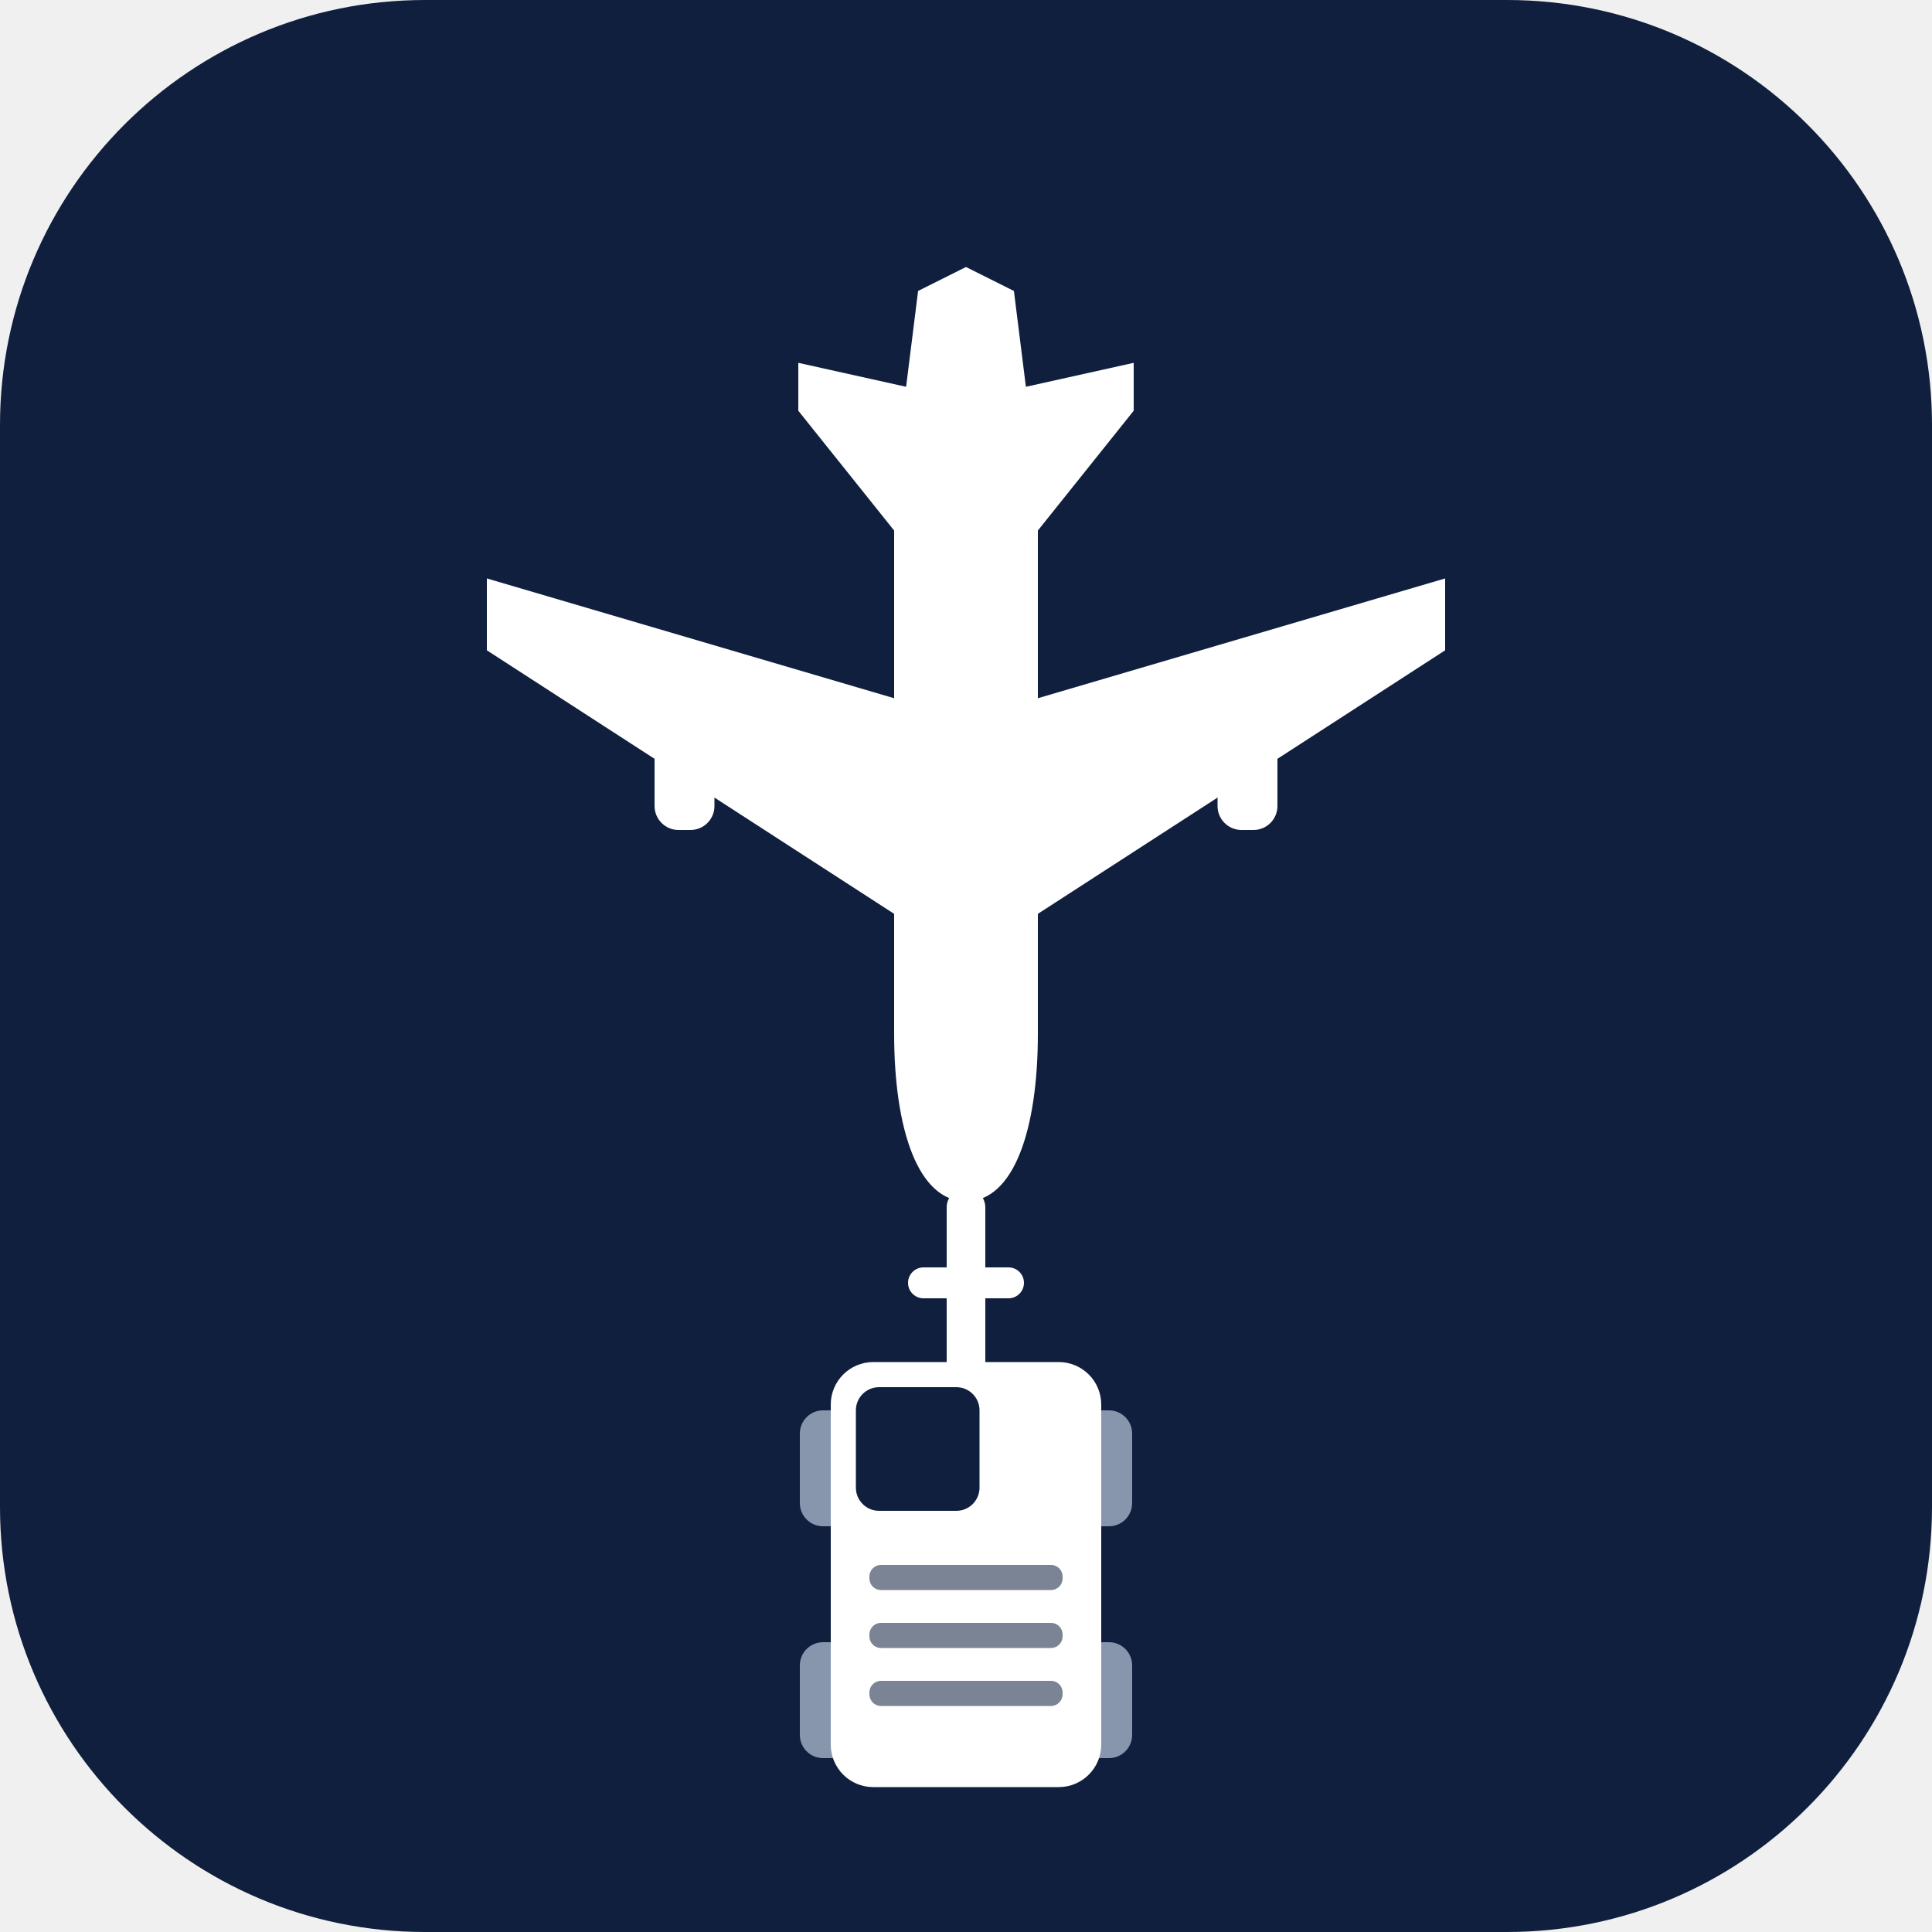
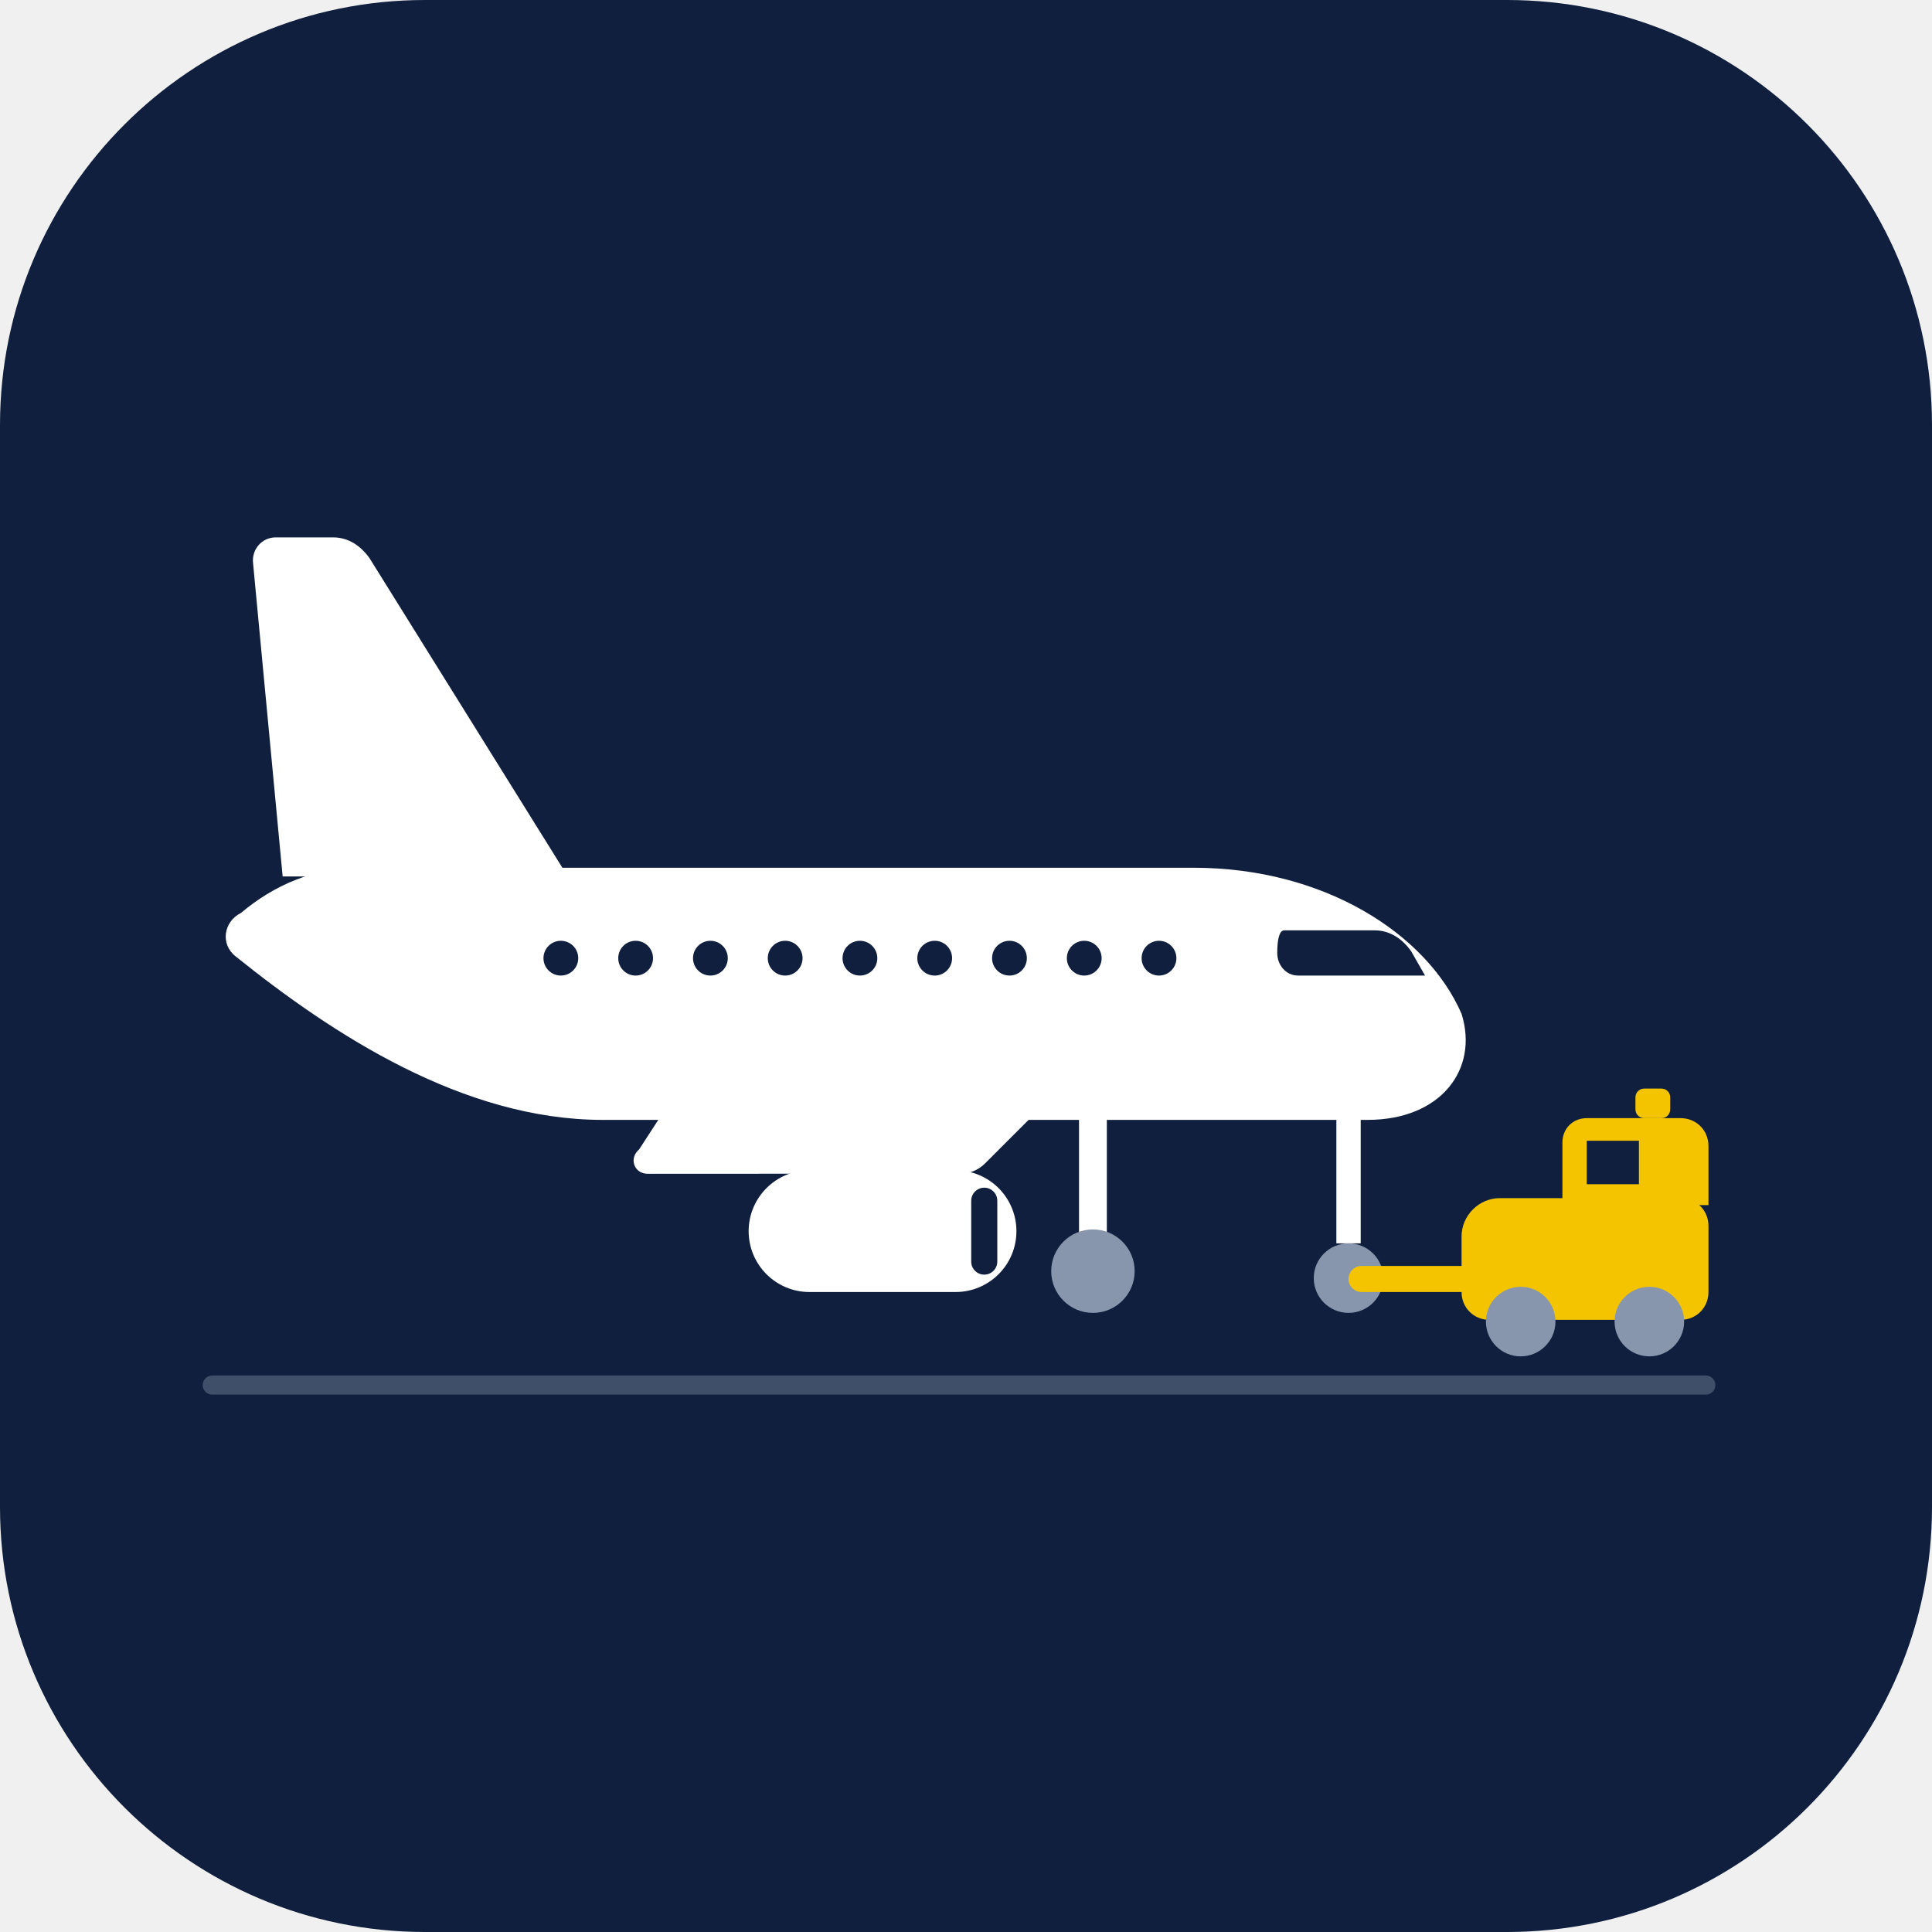
<svg xmlns="http://www.w3.org/2000/svg" viewBox="0 0 100 100">
  <rect width="100" height="100" rx="22" fill="#0F1F3D" />
-   <path d="M50.00 62.18C47.52 62.18 46.28 58.46 46.28 53.50L46.28 27.46L41.32 21.26L41.32 18.78L46.90 20.02L47.52 15.06L50.00 13.82L52.48 15.06L53.10 20.02L58.68 18.78L58.68 21.26L53.72 27.46L53.72 53.50C53.72 58.46 52.48 62.18 50.00 62.18Z" fill="#FFFFFF" />
-   <path d="M53.72 47.30L74.80 33.66L74.80 29.94L53.72 36.14Z" fill="#FFFFFF" />
-   <path d="M46.28 47.30L25.20 33.66L25.20 29.94L46.28 36.14Z" fill="#FFFFFF" />
-   <path d="M64.26 36.76H64.88A1.24 1.24 0 0 1 66.12 38.00V41.72A1.24 1.24 0 0 1 64.88 42.96H64.26A1.24 1.24 0 0 1 63.02 41.72V38.00A1.24 1.24 0 0 1 64.26 36.76Z" fill="#FFFFFF" />
-   <path d="M35.12 36.76H35.74A1.24 1.24 0 0 1 36.98 38.00V41.72A1.24 1.24 0 0 1 35.74 42.96H35.12A1.24 1.24 0 0 1 33.88 41.72V38.00A1.24 1.24 0 0 1 35.12 36.76Z" fill="#FFFFFF" />
-   <path d="M50.00 61.50H50.00A1 1 0 0 1 51.00 62.50V71.00A1 1 0 0 1 50.00 72.00H50.00A1 1 0 0 1 49.00 71.00V62.50A1 1 0 0 1 50.00 61.50Z" fill="#FFFFFF" />
-   <path d="M47.80 65.60H52.20A0.8 0.8 0 0 1 53.00 66.40V66.40A0.8 0.8 0 0 1 52.20 67.20H47.80A0.8 0.8 0 0 1 47.00 66.40V66.40A0.8 0.8 0 0 1 47.80 65.60Z" fill="#FFFFFF" />
-   <path d="M42.60 73.00H43.20A1.2 1.2 0 0 1 44.40 74.20V77.80A1.2 1.2 0 0 1 43.20 79.00H42.60A1.2 1.2 0 0 1 41.40 77.80V74.20A1.2 1.2 0 0 1 42.60 73.00Z" fill="#8796AD" />
-   <path d="M56.80 73.00H57.40A1.2 1.2 0 0 1 58.60 74.20V77.80A1.2 1.2 0 0 1 57.40 79.00H56.80A1.2 1.2 0 0 1 55.60 77.80V74.20A1.2 1.2 0 0 1 56.80 73.00Z" fill="#8796AD" />
-   <path d="M42.60 85.00H43.20A1.2 1.2 0 0 1 44.40 86.20V89.80A1.2 1.2 0 0 1 43.20 91.00H42.60A1.2 1.2 0 0 1 41.40 89.80V86.20A1.2 1.2 0 0 1 42.60 85.00Z" fill="#8796AD" />
-   <path d="M56.80 85.00H57.40A1.2 1.2 0 0 1 58.60 86.20V89.80A1.2 1.2 0 0 1 57.40 91.00H56.80A1.2 1.2 0 0 1 55.60 89.80V86.20A1.2 1.2 0 0 1 56.80 85.00Z" fill="#8796AD" />
-   <path d="M45.20 70.50H54.80A2.2 2.2 0 0 1 57.00 72.70V90.30A2.2 2.2 0 0 1 54.80 92.50H45.20A2.2 2.2 0 0 1 43.00 90.30V72.70A2.2 2.2 0 0 1 45.20 70.50Z" fill="#FFFFFF" />
-   <path d="M45.50 71.80H49.50A1.2 1.2 0 0 1 50.70 73.00V77.00A1.2 1.2 0 0 1 49.50 78.20H45.50A1.2 1.2 0 0 1 44.30 77.00V73.00A1.2 1.2 0 0 1 45.50 71.80Z" fill="#0F1F3D" />
-   <path d="M45.60 81.00H54.40A0.6 0.6 0 0 1 55.00 81.60V81.70A0.6 0.6 0 0 1 54.40 82.30H45.60A0.6 0.6 0 0 1 45.00 81.70V81.60A0.6 0.6 0 0 1 45.60 81.00Z" fill="#0F1F3D" fill-opacity="0.55" />
-   <path d="M45.60 84.00H54.40A0.6 0.6 0 0 1 55.00 84.60V84.70A0.6 0.6 0 0 1 54.40 85.30H45.60A0.6 0.6 0 0 1 45.00 84.70V84.60A0.6 0.6 0 0 1 45.60 84.00Z" fill="#0F1F3D" fill-opacity="0.55" />
-   <path d="M45.60 87.00H54.40A0.6 0.6 0 0 1 55.00 87.60V87.70A0.6 0.6 0 0 1 54.40 88.30H45.60A0.6 0.6 0 0 1 45.00 87.70V87.60A0.6 0.6 0 0 1 45.60 87.00Z" fill="#0F1F3D" fill-opacity="0.55" />
+   <g transform="translate(50 50) scale(0.9) translate(-54.9 -43.65)">
+     <path d="M32 38.5 L20.6 20.2 C20.1 19.5 19.4 19 18.5 19 L15.2 19 C14.4 19 13.8 19.7 13.9 20.5 L15.6 38.5 Z" fill="#ffffff" />
+     <path d="M20 38 L68 38 C75.5 38 81.4 41.8 83.4 46.4 C84.4 49.6 82.2 52.5 78 52.5 L34 52.5 C26 52.5 18.5 47.6 12.9 43.1 C12 42.4 12.2 41.1 13.2 40.6 C15.1 39 17.4 38 20 38 Z" fill="#ffffff" />
+     <path d="M73.2 41.6 L78.4 41.6 C79.3 41.6 80 42.1 80.5 42.8 L81.3 44.2 L74 44.2 C73.3 44.2 72.8 43.6 72.8 42.9 C72.8 42.2 72.9 41.6 73.2 41.6 Z" fill="#0f1f3d" />
+     <circle cx="31.60" cy="43.2" r="1" fill="#0f1f3d" />
+     <circle cx="35.90" cy="43.2" r="1" fill="#0f1f3d" />
+     <circle cx="40.20" cy="43.2" r="1" fill="#0f1f3d" />
+     <circle cx="44.50" cy="43.2" r="1" fill="#0f1f3d" />
+     <circle cx="48.80" cy="43.2" r="1" fill="#0f1f3d" />
+     <circle cx="53.10" cy="43.2" r="1" fill="#0f1f3d" />
+     <circle cx="57.40" cy="43.2" r="1" fill="#0f1f3d" />
+     <circle cx="61.70" cy="43.2" r="1" fill="#0f1f3d" />
+     <circle cx="66.00" cy="43.2" r="1" fill="#0f1f3d" />
+     <path d="M38.5 50.5 L60.5 50.5 L56 55 C55.6 55.4 55.1 55.6 54.5 55.6 L36.6 55.6 C35.8 55.6 35.5 54.7 36.1 54.2 Z" fill="#ffffff" />
+     <rect x="43" y="55.6" width="16" height="1.1" fill="#0f1f3d" />
+     <rect x="42.4" y="55.4" width="15.4" height="7" rx="3.5" fill="#ffffff" />
+     <rect x="55.2" y="56.4" width="1.5" height="5" rx="0.75" fill="#0f1f3d" />
+     <rect x="61.4" y="52" width="1.6" height="7.4" fill="#ffffff" />
+     <circle cx="62.2" cy="61.2" r="2.4" fill="#8796ad" />
+     <rect x="76.2" y="52" width="1.4" height="7.6" fill="#ffffff" />
+     <circle cx="76.9" cy="61.6" r="2" fill="#8796ad" />
+     <rect x="76.9" y="60.9" width="8.4" height="1.5" rx="0.75" fill="#f4c400" />
+     <path d="M85.6 57 L96 57 C96.9 57 97.6 57.7 97.6 58.6 L97.6 62.4 C97.6 63.3 96.9 64 96 64 L85 64 C84.1 64 83.4 63.3 83.4 62.4 L83.4 59.2 C83.4 58 84.4 57 85.6 57 Z" fill="#f4c400" />
+     <path d="M90.6 52.4 L96 52.4 C96.9 52.4 97.6 53.1 97.6 54 L97.6 57.4 L89.2 57.4 L89.2 53.8 C89.2 53 89.8 52.4 90.6 52.4 Z" fill="#f4c400" />
+     <path d="M90.6 53.7 L93.6 53.7 L93.6 56.2 L90.6 56.2 Z" fill="#0f1f3d" />
+     <rect x="93.4" y="50.7" width="2" height="1.7" rx="0.5" fill="#f4c400" />
+     <circle cx="86.8" cy="64.1" r="2" fill="#8796ad" />
+     <circle cx="94.2" cy="64.1" r="2" fill="#8796ad" />
+     <rect x="11" y="67.2" width="87" height="1.1" rx="0.55" fill="#8796ad" fill-opacity="0.4" />
+   </g>
</svg>
